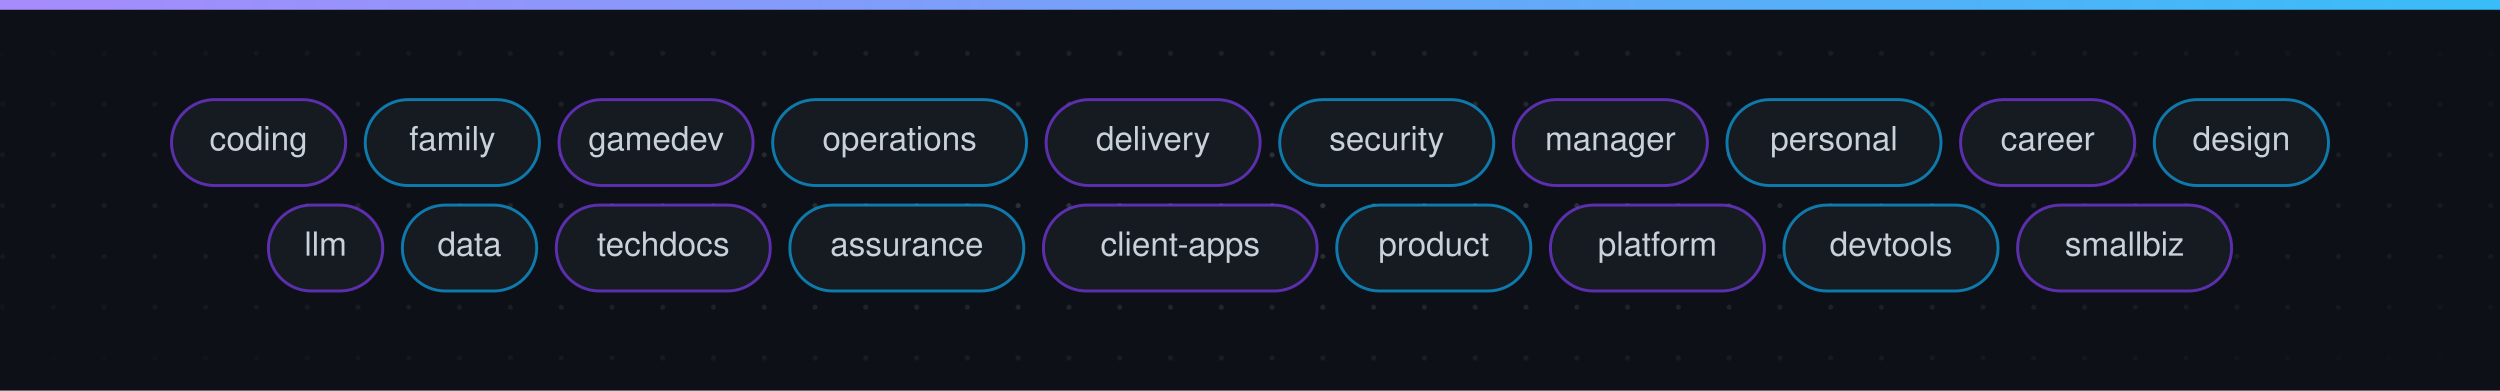
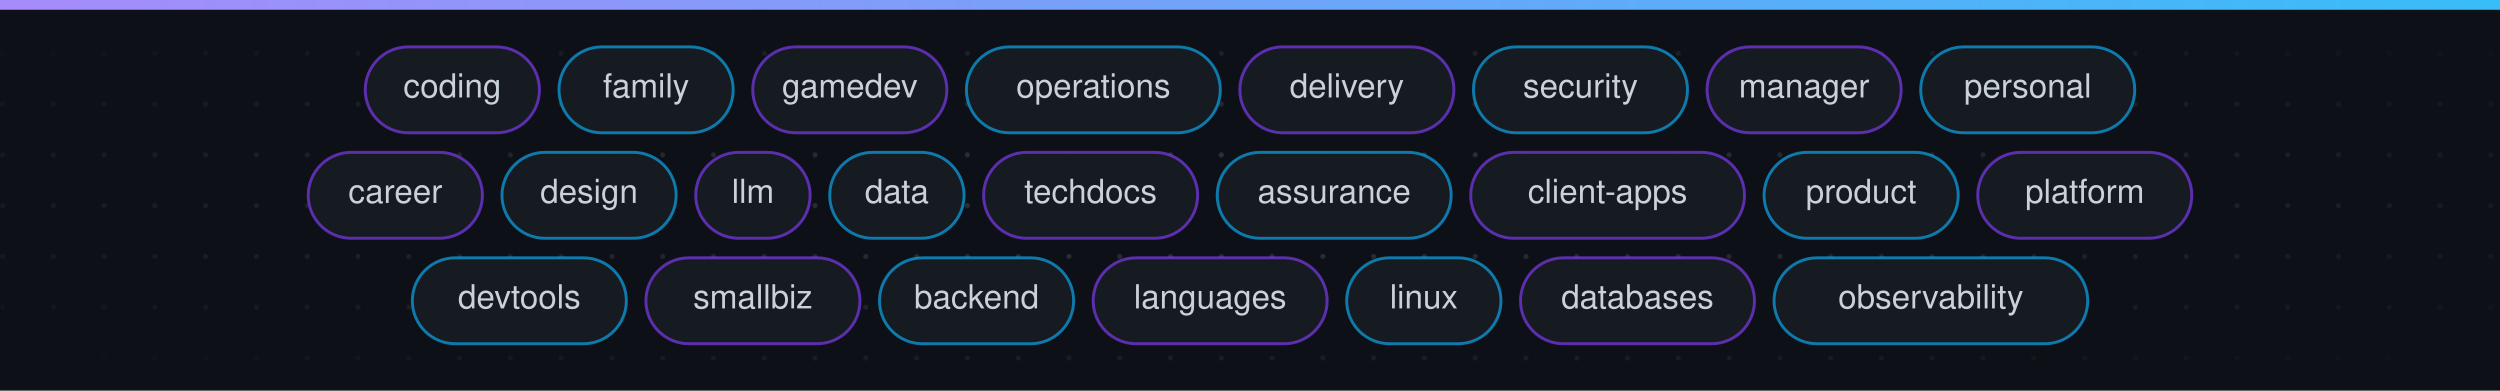
- <svg xmlns="http://www.w3.org/2000/svg" width="1280" height="200" viewBox="0 0 1280 200" role="img" aria-label="The nineteen plugins: coding, family, gamedev, operations, delivery, security, manager, personal, career, design, llm, data, techdocs, assurance, client-apps, product, platform, devtools and smallbiz">
+ <svg xmlns="http://www.w3.org/2000/svg" width="1280" height="200" viewBox="0 0 1280 200" role="img" aria-label="The twenty-four plugins: coding, family, gamedev, operations, delivery, security, manager, personal, career, design, llm, data, techdocs, assurance, client-apps, product, platform, devtools, smallbiz, backend, languages, linux, databases and observability">
  <defs>
    <pattern id="grid" width="26" height="26" patternUnits="userSpaceOnUse">
      <circle cx="1.3" cy="1.3" r="1.3" fill="#30363d" />
    </pattern>
    <radialGradient id="fade" cx="50%" cy="50%" r="65%">
      <stop offset="0%" stop-color="#ffffff" stop-opacity="1" />
      <stop offset="100%" stop-color="#ffffff" stop-opacity="0" />
    </radialGradient>
    <mask id="fadeMask">
      <rect width="1280" height="200" fill="url(#fade)" />
    </mask>
    <linearGradient id="accent" x1="0" y1="0" x2="1" y2="0">
      <stop offset="0" stop-color="#a78bfa" />
      <stop offset="1" stop-color="#38bdf8" />
    </linearGradient>
  </defs>
  <rect width="1280" height="200" fill="#0d1117" />
  <g mask="url(#fadeMask)">
    <rect width="1280" height="200" fill="url(#grid)" />
  </g>
  <rect x="0" y="0" width="1280" height="5" fill="url(#accent)" />
-   <rect x="87.8" y="51.0" width="89.2" height="44" rx="22" fill="#161b22" stroke="#7c3aed" stroke-opacity="0.7" stroke-width="1.5" />
-   <text x="132.4" y="73.0" text-anchor="middle" dominant-baseline="central" font-family="-apple-system, BlinkMacSystemFont, 'Segoe UI', Helvetica, Arial, sans-serif" font-size="17" font-weight="500" fill="#c9d1d9">coding</text>
-   <rect x="187.0" y="51.0" width="89.2" height="44" rx="22" fill="#161b22" stroke="#0ea5e9" stroke-opacity="0.7" stroke-width="1.5" />
-   <text x="231.6" y="73.0" text-anchor="middle" dominant-baseline="central" font-family="-apple-system, BlinkMacSystemFont, 'Segoe UI', Helvetica, Arial, sans-serif" font-size="17" font-weight="500" fill="#c9d1d9">family</text>
-   <rect x="286.2" y="51.0" width="99.4" height="44" rx="22" fill="#161b22" stroke="#7c3aed" stroke-opacity="0.7" stroke-width="1.5" />
-   <text x="335.9" y="73.0" text-anchor="middle" dominant-baseline="central" font-family="-apple-system, BlinkMacSystemFont, 'Segoe UI', Helvetica, Arial, sans-serif" font-size="17" font-weight="500" fill="#c9d1d9">gamedev</text>
-   <rect x="395.6" y="51.0" width="130.0" height="44" rx="22" fill="#161b22" stroke="#0ea5e9" stroke-opacity="0.7" stroke-width="1.5" />
-   <text x="460.6" y="73.0" text-anchor="middle" dominant-baseline="central" font-family="-apple-system, BlinkMacSystemFont, 'Segoe UI', Helvetica, Arial, sans-serif" font-size="17" font-weight="500" fill="#c9d1d9">operations</text>
-   <rect x="535.6" y="51.0" width="109.6" height="44" rx="22" fill="#161b22" stroke="#7c3aed" stroke-opacity="0.7" stroke-width="1.5" />
-   <text x="590.4" y="73.0" text-anchor="middle" dominant-baseline="central" font-family="-apple-system, BlinkMacSystemFont, 'Segoe UI', Helvetica, Arial, sans-serif" font-size="17" font-weight="500" fill="#c9d1d9">delivery</text>
-   <rect x="655.2" y="51.0" width="109.6" height="44" rx="22" fill="#161b22" stroke="#0ea5e9" stroke-opacity="0.7" stroke-width="1.5" />
-   <text x="710.0" y="73.0" text-anchor="middle" dominant-baseline="central" font-family="-apple-system, BlinkMacSystemFont, 'Segoe UI', Helvetica, Arial, sans-serif" font-size="17" font-weight="500" fill="#c9d1d9">security</text>
-   <rect x="774.8" y="51.0" width="99.4" height="44" rx="22" fill="#161b22" stroke="#7c3aed" stroke-opacity="0.7" stroke-width="1.5" />
-   <text x="824.5" y="73.0" text-anchor="middle" dominant-baseline="central" font-family="-apple-system, BlinkMacSystemFont, 'Segoe UI', Helvetica, Arial, sans-serif" font-size="17" font-weight="500" fill="#c9d1d9">manager</text>
-   <rect x="884.2" y="51.0" width="109.6" height="44" rx="22" fill="#161b22" stroke="#0ea5e9" stroke-opacity="0.7" stroke-width="1.5" />
-   <text x="939.0" y="73.0" text-anchor="middle" dominant-baseline="central" font-family="-apple-system, BlinkMacSystemFont, 'Segoe UI', Helvetica, Arial, sans-serif" font-size="17" font-weight="500" fill="#c9d1d9">personal</text>
-   <rect x="1003.8" y="51.0" width="89.2" height="44" rx="22" fill="#161b22" stroke="#7c3aed" stroke-opacity="0.7" stroke-width="1.5" />
-   <text x="1048.4" y="73.0" text-anchor="middle" dominant-baseline="central" font-family="-apple-system, BlinkMacSystemFont, 'Segoe UI', Helvetica, Arial, sans-serif" font-size="17" font-weight="500" fill="#c9d1d9">career</text>
-   <rect x="1103.0" y="51.0" width="89.2" height="44" rx="22" fill="#161b22" stroke="#0ea5e9" stroke-opacity="0.7" stroke-width="1.5" />
-   <text x="1147.6" y="73.0" text-anchor="middle" dominant-baseline="central" font-family="-apple-system, BlinkMacSystemFont, 'Segoe UI', Helvetica, Arial, sans-serif" font-size="17" font-weight="500" fill="#c9d1d9">design</text>
-   <rect x="137.4" y="105.0" width="58.6" height="44" rx="22" fill="#161b22" stroke="#7c3aed" stroke-opacity="0.7" stroke-width="1.5" />
-   <text x="166.7" y="127.0" text-anchor="middle" dominant-baseline="central" font-family="-apple-system, BlinkMacSystemFont, 'Segoe UI', Helvetica, Arial, sans-serif" font-size="17" font-weight="500" fill="#c9d1d9">llm</text>
-   <rect x="206.0" y="105.0" width="68.8" height="44" rx="22" fill="#161b22" stroke="#0ea5e9" stroke-opacity="0.7" stroke-width="1.5" />
-   <text x="240.4" y="127.0" text-anchor="middle" dominant-baseline="central" font-family="-apple-system, BlinkMacSystemFont, 'Segoe UI', Helvetica, Arial, sans-serif" font-size="17" font-weight="500" fill="#c9d1d9">data</text>
-   <rect x="284.8" y="105.0" width="109.6" height="44" rx="22" fill="#161b22" stroke="#7c3aed" stroke-opacity="0.7" stroke-width="1.5" />
-   <text x="339.6" y="127.0" text-anchor="middle" dominant-baseline="central" font-family="-apple-system, BlinkMacSystemFont, 'Segoe UI', Helvetica, Arial, sans-serif" font-size="17" font-weight="500" fill="#c9d1d9">techdocs</text>
-   <rect x="404.4" y="105.0" width="119.8" height="44" rx="22" fill="#161b22" stroke="#0ea5e9" stroke-opacity="0.7" stroke-width="1.5" />
-   <text x="464.3" y="127.0" text-anchor="middle" dominant-baseline="central" font-family="-apple-system, BlinkMacSystemFont, 'Segoe UI', Helvetica, Arial, sans-serif" font-size="17" font-weight="500" fill="#c9d1d9">assurance</text>
-   <rect x="534.2" y="105.0" width="140.2" height="44" rx="22" fill="#161b22" stroke="#7c3aed" stroke-opacity="0.7" stroke-width="1.5" />
-   <text x="604.3" y="127.0" text-anchor="middle" dominant-baseline="central" font-family="-apple-system, BlinkMacSystemFont, 'Segoe UI', Helvetica, Arial, sans-serif" font-size="17" font-weight="500" fill="#c9d1d9">client-apps</text>
-   <rect x="684.4" y="105.0" width="99.4" height="44" rx="22" fill="#161b22" stroke="#0ea5e9" stroke-opacity="0.7" stroke-width="1.5" />
-   <text x="734.1" y="127.0" text-anchor="middle" dominant-baseline="central" font-family="-apple-system, BlinkMacSystemFont, 'Segoe UI', Helvetica, Arial, sans-serif" font-size="17" font-weight="500" fill="#c9d1d9">product</text>
-   <rect x="793.8" y="105.0" width="109.6" height="44" rx="22" fill="#161b22" stroke="#7c3aed" stroke-opacity="0.7" stroke-width="1.5" />
-   <text x="848.6" y="127.0" text-anchor="middle" dominant-baseline="central" font-family="-apple-system, BlinkMacSystemFont, 'Segoe UI', Helvetica, Arial, sans-serif" font-size="17" font-weight="500" fill="#c9d1d9">platform</text>
-   <rect x="913.4" y="105.0" width="109.6" height="44" rx="22" fill="#161b22" stroke="#0ea5e9" stroke-opacity="0.7" stroke-width="1.5" />
-   <text x="968.2" y="127.0" text-anchor="middle" dominant-baseline="central" font-family="-apple-system, BlinkMacSystemFont, 'Segoe UI', Helvetica, Arial, sans-serif" font-size="17" font-weight="500" fill="#c9d1d9">devtools</text>
-   <rect x="1033.0" y="105.0" width="109.6" height="44" rx="22" fill="#161b22" stroke="#7c3aed" stroke-opacity="0.7" stroke-width="1.5" />
-   <text x="1087.8" y="127.0" text-anchor="middle" dominant-baseline="central" font-family="-apple-system, BlinkMacSystemFont, 'Segoe UI', Helvetica, Arial, sans-serif" font-size="17" font-weight="500" fill="#c9d1d9">smallbiz</text>
+   <rect x="187.0" y="24.0" width="89.2" height="44" rx="22" fill="#161b22" stroke="#7c3aed" stroke-opacity="0.7" stroke-width="1.5" />
+   <text x="231.6" y="46.0" text-anchor="middle" dominant-baseline="central" font-family="-apple-system, BlinkMacSystemFont, 'Segoe UI', Helvetica, Arial, sans-serif" font-size="17" font-weight="500" fill="#c9d1d9">coding</text>
+   <rect x="286.2" y="24.0" width="89.2" height="44" rx="22" fill="#161b22" stroke="#0ea5e9" stroke-opacity="0.7" stroke-width="1.5" />
+   <text x="330.8" y="46.0" text-anchor="middle" dominant-baseline="central" font-family="-apple-system, BlinkMacSystemFont, 'Segoe UI', Helvetica, Arial, sans-serif" font-size="17" font-weight="500" fill="#c9d1d9">family</text>
+   <rect x="385.4" y="24.0" width="99.4" height="44" rx="22" fill="#161b22" stroke="#7c3aed" stroke-opacity="0.7" stroke-width="1.5" />
+   <text x="435.1" y="46.0" text-anchor="middle" dominant-baseline="central" font-family="-apple-system, BlinkMacSystemFont, 'Segoe UI', Helvetica, Arial, sans-serif" font-size="17" font-weight="500" fill="#c9d1d9">gamedev</text>
+   <rect x="494.8" y="24.0" width="130.0" height="44" rx="22" fill="#161b22" stroke="#0ea5e9" stroke-opacity="0.7" stroke-width="1.5" />
+   <text x="559.8" y="46.0" text-anchor="middle" dominant-baseline="central" font-family="-apple-system, BlinkMacSystemFont, 'Segoe UI', Helvetica, Arial, sans-serif" font-size="17" font-weight="500" fill="#c9d1d9">operations</text>
+   <rect x="634.8" y="24.0" width="109.6" height="44" rx="22" fill="#161b22" stroke="#7c3aed" stroke-opacity="0.7" stroke-width="1.5" />
+   <text x="689.6" y="46.0" text-anchor="middle" dominant-baseline="central" font-family="-apple-system, BlinkMacSystemFont, 'Segoe UI', Helvetica, Arial, sans-serif" font-size="17" font-weight="500" fill="#c9d1d9">delivery</text>
+   <rect x="754.4" y="24.0" width="109.6" height="44" rx="22" fill="#161b22" stroke="#0ea5e9" stroke-opacity="0.7" stroke-width="1.5" />
+   <text x="809.2" y="46.0" text-anchor="middle" dominant-baseline="central" font-family="-apple-system, BlinkMacSystemFont, 'Segoe UI', Helvetica, Arial, sans-serif" font-size="17" font-weight="500" fill="#c9d1d9">security</text>
+   <rect x="874.0" y="24.0" width="99.4" height="44" rx="22" fill="#161b22" stroke="#7c3aed" stroke-opacity="0.7" stroke-width="1.5" />
+   <text x="923.7" y="46.0" text-anchor="middle" dominant-baseline="central" font-family="-apple-system, BlinkMacSystemFont, 'Segoe UI', Helvetica, Arial, sans-serif" font-size="17" font-weight="500" fill="#c9d1d9">manager</text>
+   <rect x="983.4" y="24.0" width="109.6" height="44" rx="22" fill="#161b22" stroke="#0ea5e9" stroke-opacity="0.7" stroke-width="1.5" />
+   <text x="1038.2" y="46.0" text-anchor="middle" dominant-baseline="central" font-family="-apple-system, BlinkMacSystemFont, 'Segoe UI', Helvetica, Arial, sans-serif" font-size="17" font-weight="500" fill="#c9d1d9">personal</text>
+   <rect x="157.8" y="78.0" width="89.2" height="44" rx="22" fill="#161b22" stroke="#7c3aed" stroke-opacity="0.7" stroke-width="1.5" />
+   <text x="202.4" y="100.0" text-anchor="middle" dominant-baseline="central" font-family="-apple-system, BlinkMacSystemFont, 'Segoe UI', Helvetica, Arial, sans-serif" font-size="17" font-weight="500" fill="#c9d1d9">career</text>
+   <rect x="257.0" y="78.0" width="89.2" height="44" rx="22" fill="#161b22" stroke="#0ea5e9" stroke-opacity="0.7" stroke-width="1.5" />
+   <text x="301.6" y="100.0" text-anchor="middle" dominant-baseline="central" font-family="-apple-system, BlinkMacSystemFont, 'Segoe UI', Helvetica, Arial, sans-serif" font-size="17" font-weight="500" fill="#c9d1d9">design</text>
+   <rect x="356.2" y="78.0" width="58.6" height="44" rx="22" fill="#161b22" stroke="#7c3aed" stroke-opacity="0.7" stroke-width="1.5" />
+   <text x="385.5" y="100.0" text-anchor="middle" dominant-baseline="central" font-family="-apple-system, BlinkMacSystemFont, 'Segoe UI', Helvetica, Arial, sans-serif" font-size="17" font-weight="500" fill="#c9d1d9">llm</text>
+   <rect x="424.8" y="78.0" width="68.8" height="44" rx="22" fill="#161b22" stroke="#0ea5e9" stroke-opacity="0.7" stroke-width="1.5" />
+   <text x="459.2" y="100.0" text-anchor="middle" dominant-baseline="central" font-family="-apple-system, BlinkMacSystemFont, 'Segoe UI', Helvetica, Arial, sans-serif" font-size="17" font-weight="500" fill="#c9d1d9">data</text>
+   <rect x="503.6" y="78.0" width="109.6" height="44" rx="22" fill="#161b22" stroke="#7c3aed" stroke-opacity="0.7" stroke-width="1.5" />
+   <text x="558.4" y="100.0" text-anchor="middle" dominant-baseline="central" font-family="-apple-system, BlinkMacSystemFont, 'Segoe UI', Helvetica, Arial, sans-serif" font-size="17" font-weight="500" fill="#c9d1d9">techdocs</text>
+   <rect x="623.2" y="78.0" width="119.8" height="44" rx="22" fill="#161b22" stroke="#0ea5e9" stroke-opacity="0.7" stroke-width="1.5" />
+   <text x="683.1" y="100.0" text-anchor="middle" dominant-baseline="central" font-family="-apple-system, BlinkMacSystemFont, 'Segoe UI', Helvetica, Arial, sans-serif" font-size="17" font-weight="500" fill="#c9d1d9">assurance</text>
+   <rect x="753.0" y="78.0" width="140.2" height="44" rx="22" fill="#161b22" stroke="#7c3aed" stroke-opacity="0.7" stroke-width="1.5" />
+   <text x="823.1" y="100.0" text-anchor="middle" dominant-baseline="central" font-family="-apple-system, BlinkMacSystemFont, 'Segoe UI', Helvetica, Arial, sans-serif" font-size="17" font-weight="500" fill="#c9d1d9">client-apps</text>
+   <rect x="903.2" y="78.0" width="99.4" height="44" rx="22" fill="#161b22" stroke="#0ea5e9" stroke-opacity="0.7" stroke-width="1.5" />
+   <text x="952.9" y="100.0" text-anchor="middle" dominant-baseline="central" font-family="-apple-system, BlinkMacSystemFont, 'Segoe UI', Helvetica, Arial, sans-serif" font-size="17" font-weight="500" fill="#c9d1d9">product</text>
+   <rect x="1012.6" y="78.0" width="109.6" height="44" rx="22" fill="#161b22" stroke="#7c3aed" stroke-opacity="0.7" stroke-width="1.5" />
+   <text x="1067.4" y="100.0" text-anchor="middle" dominant-baseline="central" font-family="-apple-system, BlinkMacSystemFont, 'Segoe UI', Helvetica, Arial, sans-serif" font-size="17" font-weight="500" fill="#c9d1d9">platform</text>
+   <rect x="211.1" y="132.0" width="109.6" height="44" rx="22" fill="#161b22" stroke="#0ea5e9" stroke-opacity="0.7" stroke-width="1.5" />
+   <text x="265.9" y="154.0" text-anchor="middle" dominant-baseline="central" font-family="-apple-system, BlinkMacSystemFont, 'Segoe UI', Helvetica, Arial, sans-serif" font-size="17" font-weight="500" fill="#c9d1d9">devtools</text>
+   <rect x="330.7" y="132.0" width="109.6" height="44" rx="22" fill="#161b22" stroke="#7c3aed" stroke-opacity="0.7" stroke-width="1.5" />
+   <text x="385.5" y="154.0" text-anchor="middle" dominant-baseline="central" font-family="-apple-system, BlinkMacSystemFont, 'Segoe UI', Helvetica, Arial, sans-serif" font-size="17" font-weight="500" fill="#c9d1d9">smallbiz</text>
+   <rect x="450.3" y="132.0" width="99.4" height="44" rx="22" fill="#161b22" stroke="#0ea5e9" stroke-opacity="0.7" stroke-width="1.5" />
+   <text x="500.0" y="154.0" text-anchor="middle" dominant-baseline="central" font-family="-apple-system, BlinkMacSystemFont, 'Segoe UI', Helvetica, Arial, sans-serif" font-size="17" font-weight="500" fill="#c9d1d9">backend</text>
+   <rect x="559.7" y="132.0" width="119.8" height="44" rx="22" fill="#161b22" stroke="#7c3aed" stroke-opacity="0.7" stroke-width="1.5" />
+   <text x="619.6" y="154.0" text-anchor="middle" dominant-baseline="central" font-family="-apple-system, BlinkMacSystemFont, 'Segoe UI', Helvetica, Arial, sans-serif" font-size="17" font-weight="500" fill="#c9d1d9">languages</text>
+   <rect x="689.5" y="132.0" width="79.0" height="44" rx="22" fill="#161b22" stroke="#0ea5e9" stroke-opacity="0.7" stroke-width="1.5" />
+   <text x="729.0" y="154.0" text-anchor="middle" dominant-baseline="central" font-family="-apple-system, BlinkMacSystemFont, 'Segoe UI', Helvetica, Arial, sans-serif" font-size="17" font-weight="500" fill="#c9d1d9">linux</text>
+   <rect x="778.5" y="132.0" width="119.8" height="44" rx="22" fill="#161b22" stroke="#7c3aed" stroke-opacity="0.7" stroke-width="1.5" />
+   <text x="838.4" y="154.0" text-anchor="middle" dominant-baseline="central" font-family="-apple-system, BlinkMacSystemFont, 'Segoe UI', Helvetica, Arial, sans-serif" font-size="17" font-weight="500" fill="#c9d1d9">databases</text>
+   <rect x="908.3" y="132.0" width="160.6" height="44" rx="22" fill="#161b22" stroke="#0ea5e9" stroke-opacity="0.7" stroke-width="1.5" />
+   <text x="988.6" y="154.0" text-anchor="middle" dominant-baseline="central" font-family="-apple-system, BlinkMacSystemFont, 'Segoe UI', Helvetica, Arial, sans-serif" font-size="17" font-weight="500" fill="#c9d1d9">observability</text>
</svg>
